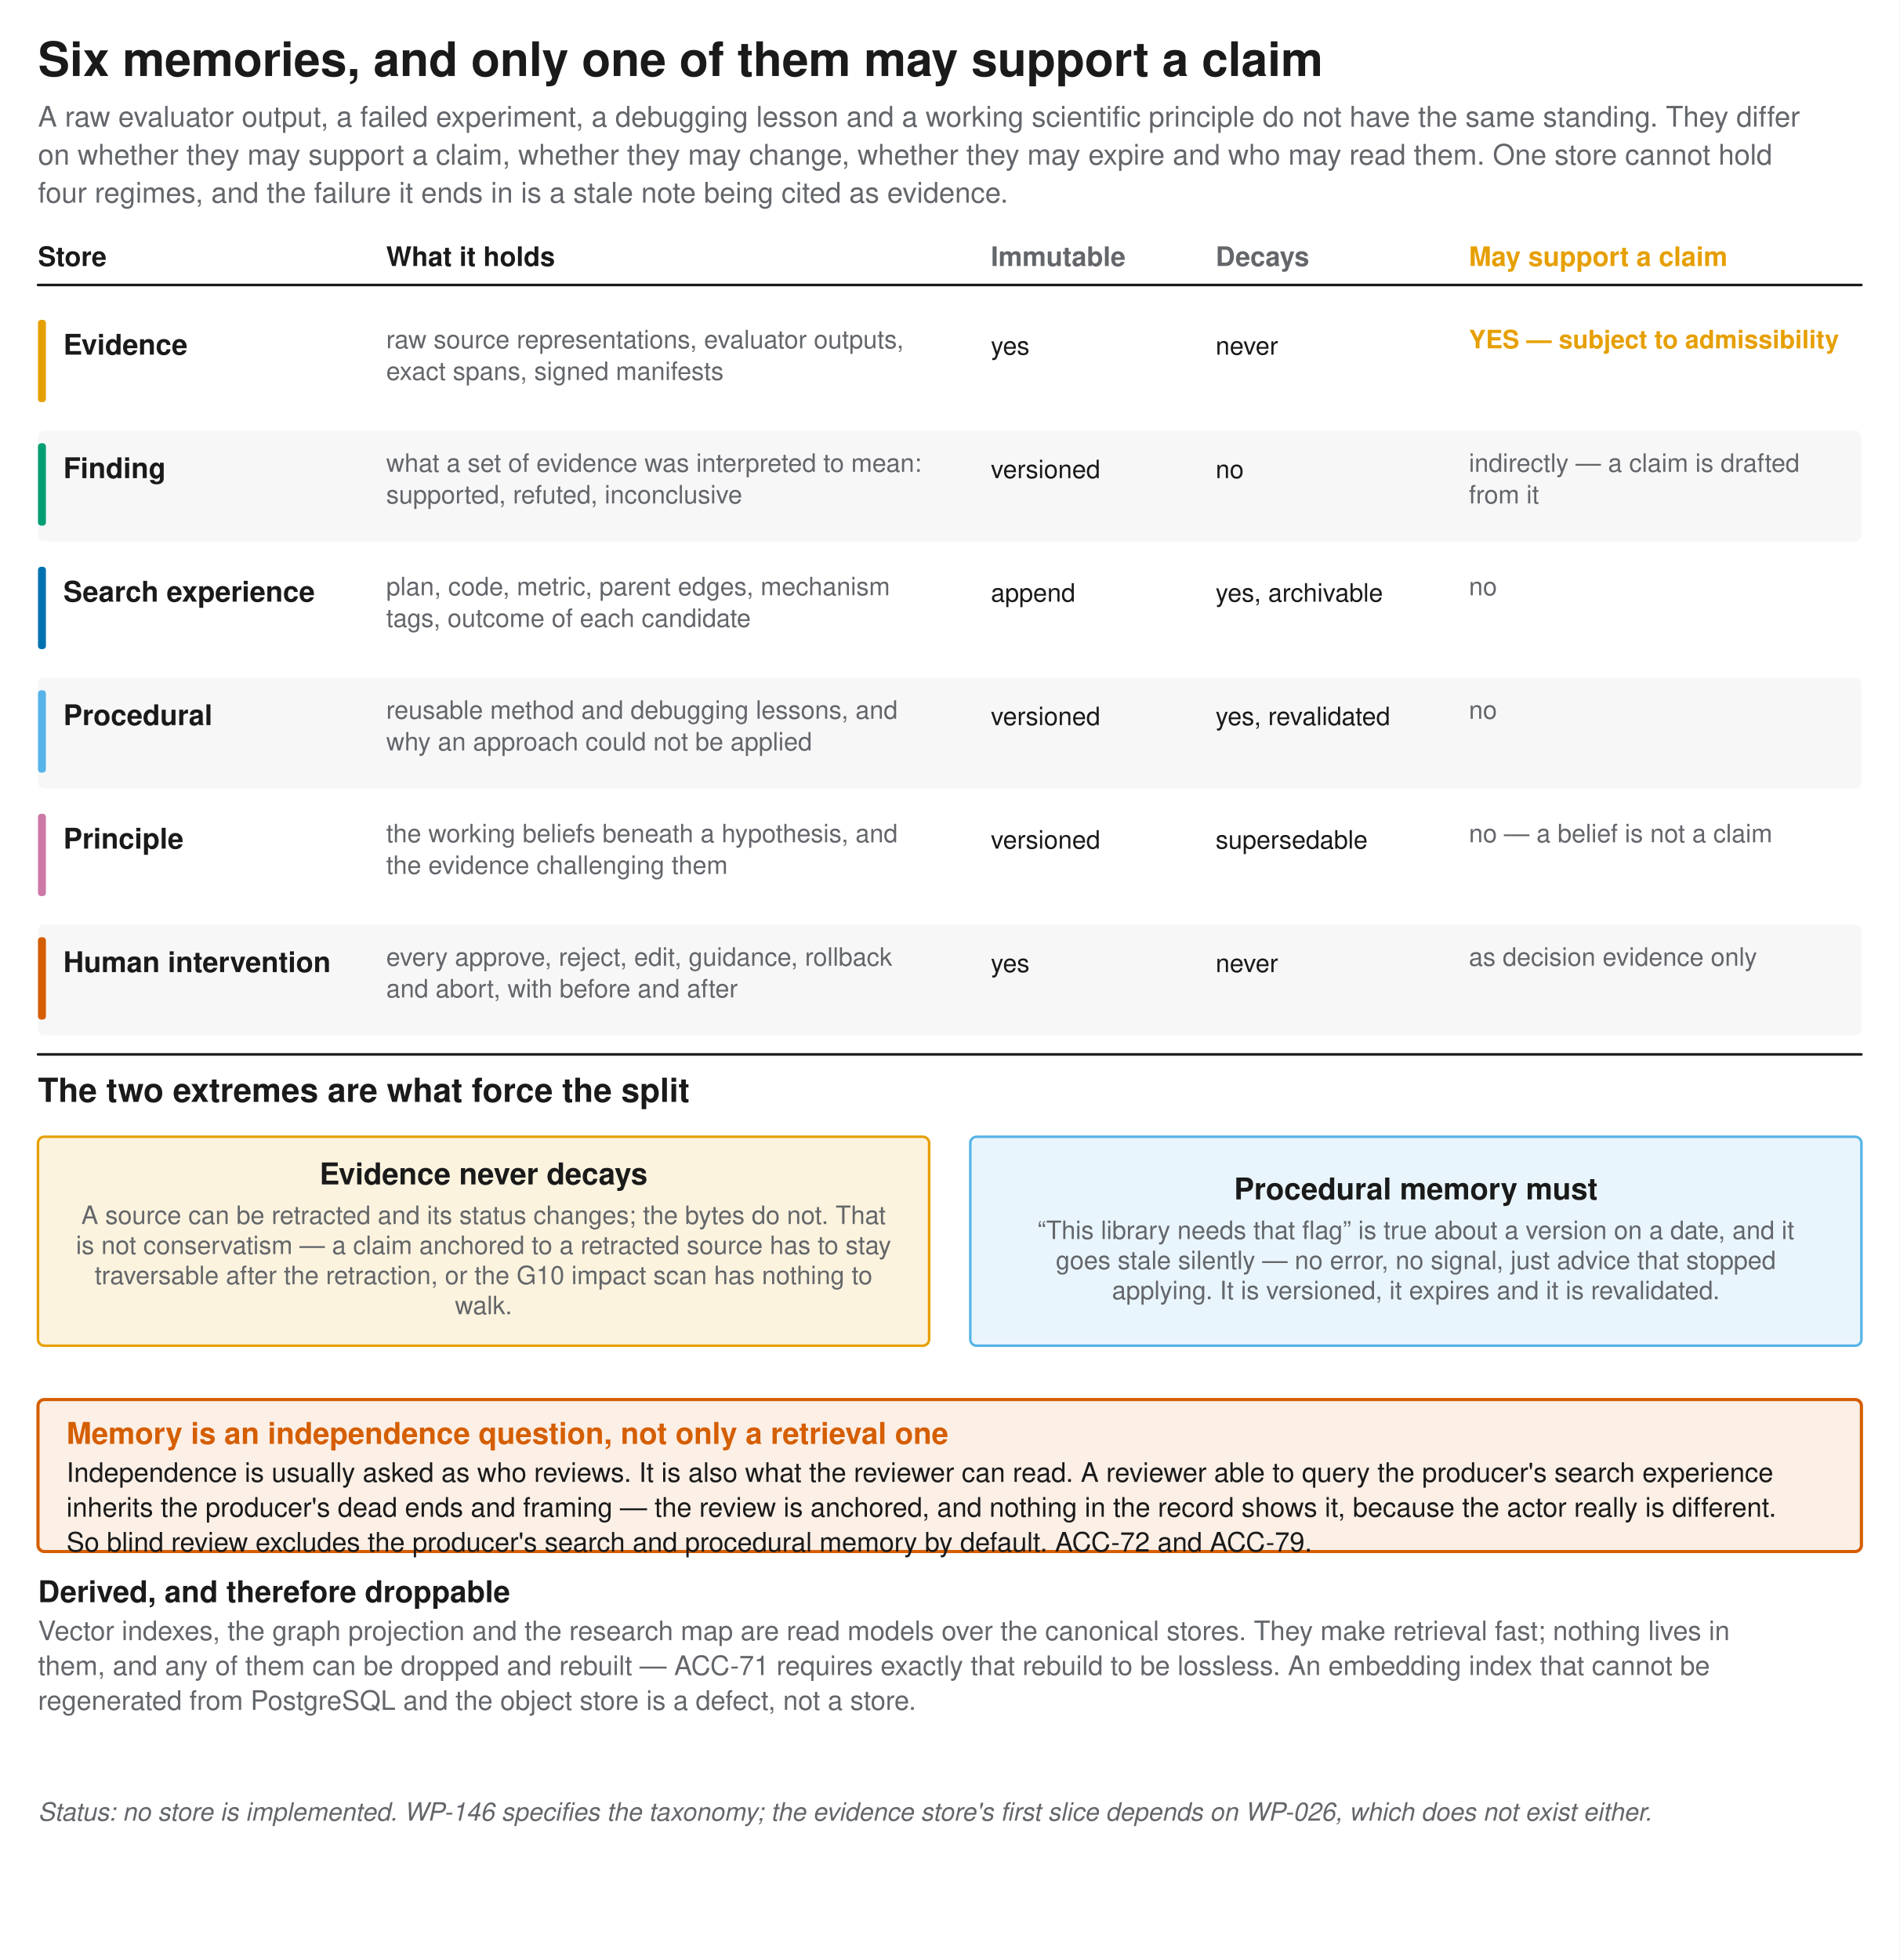
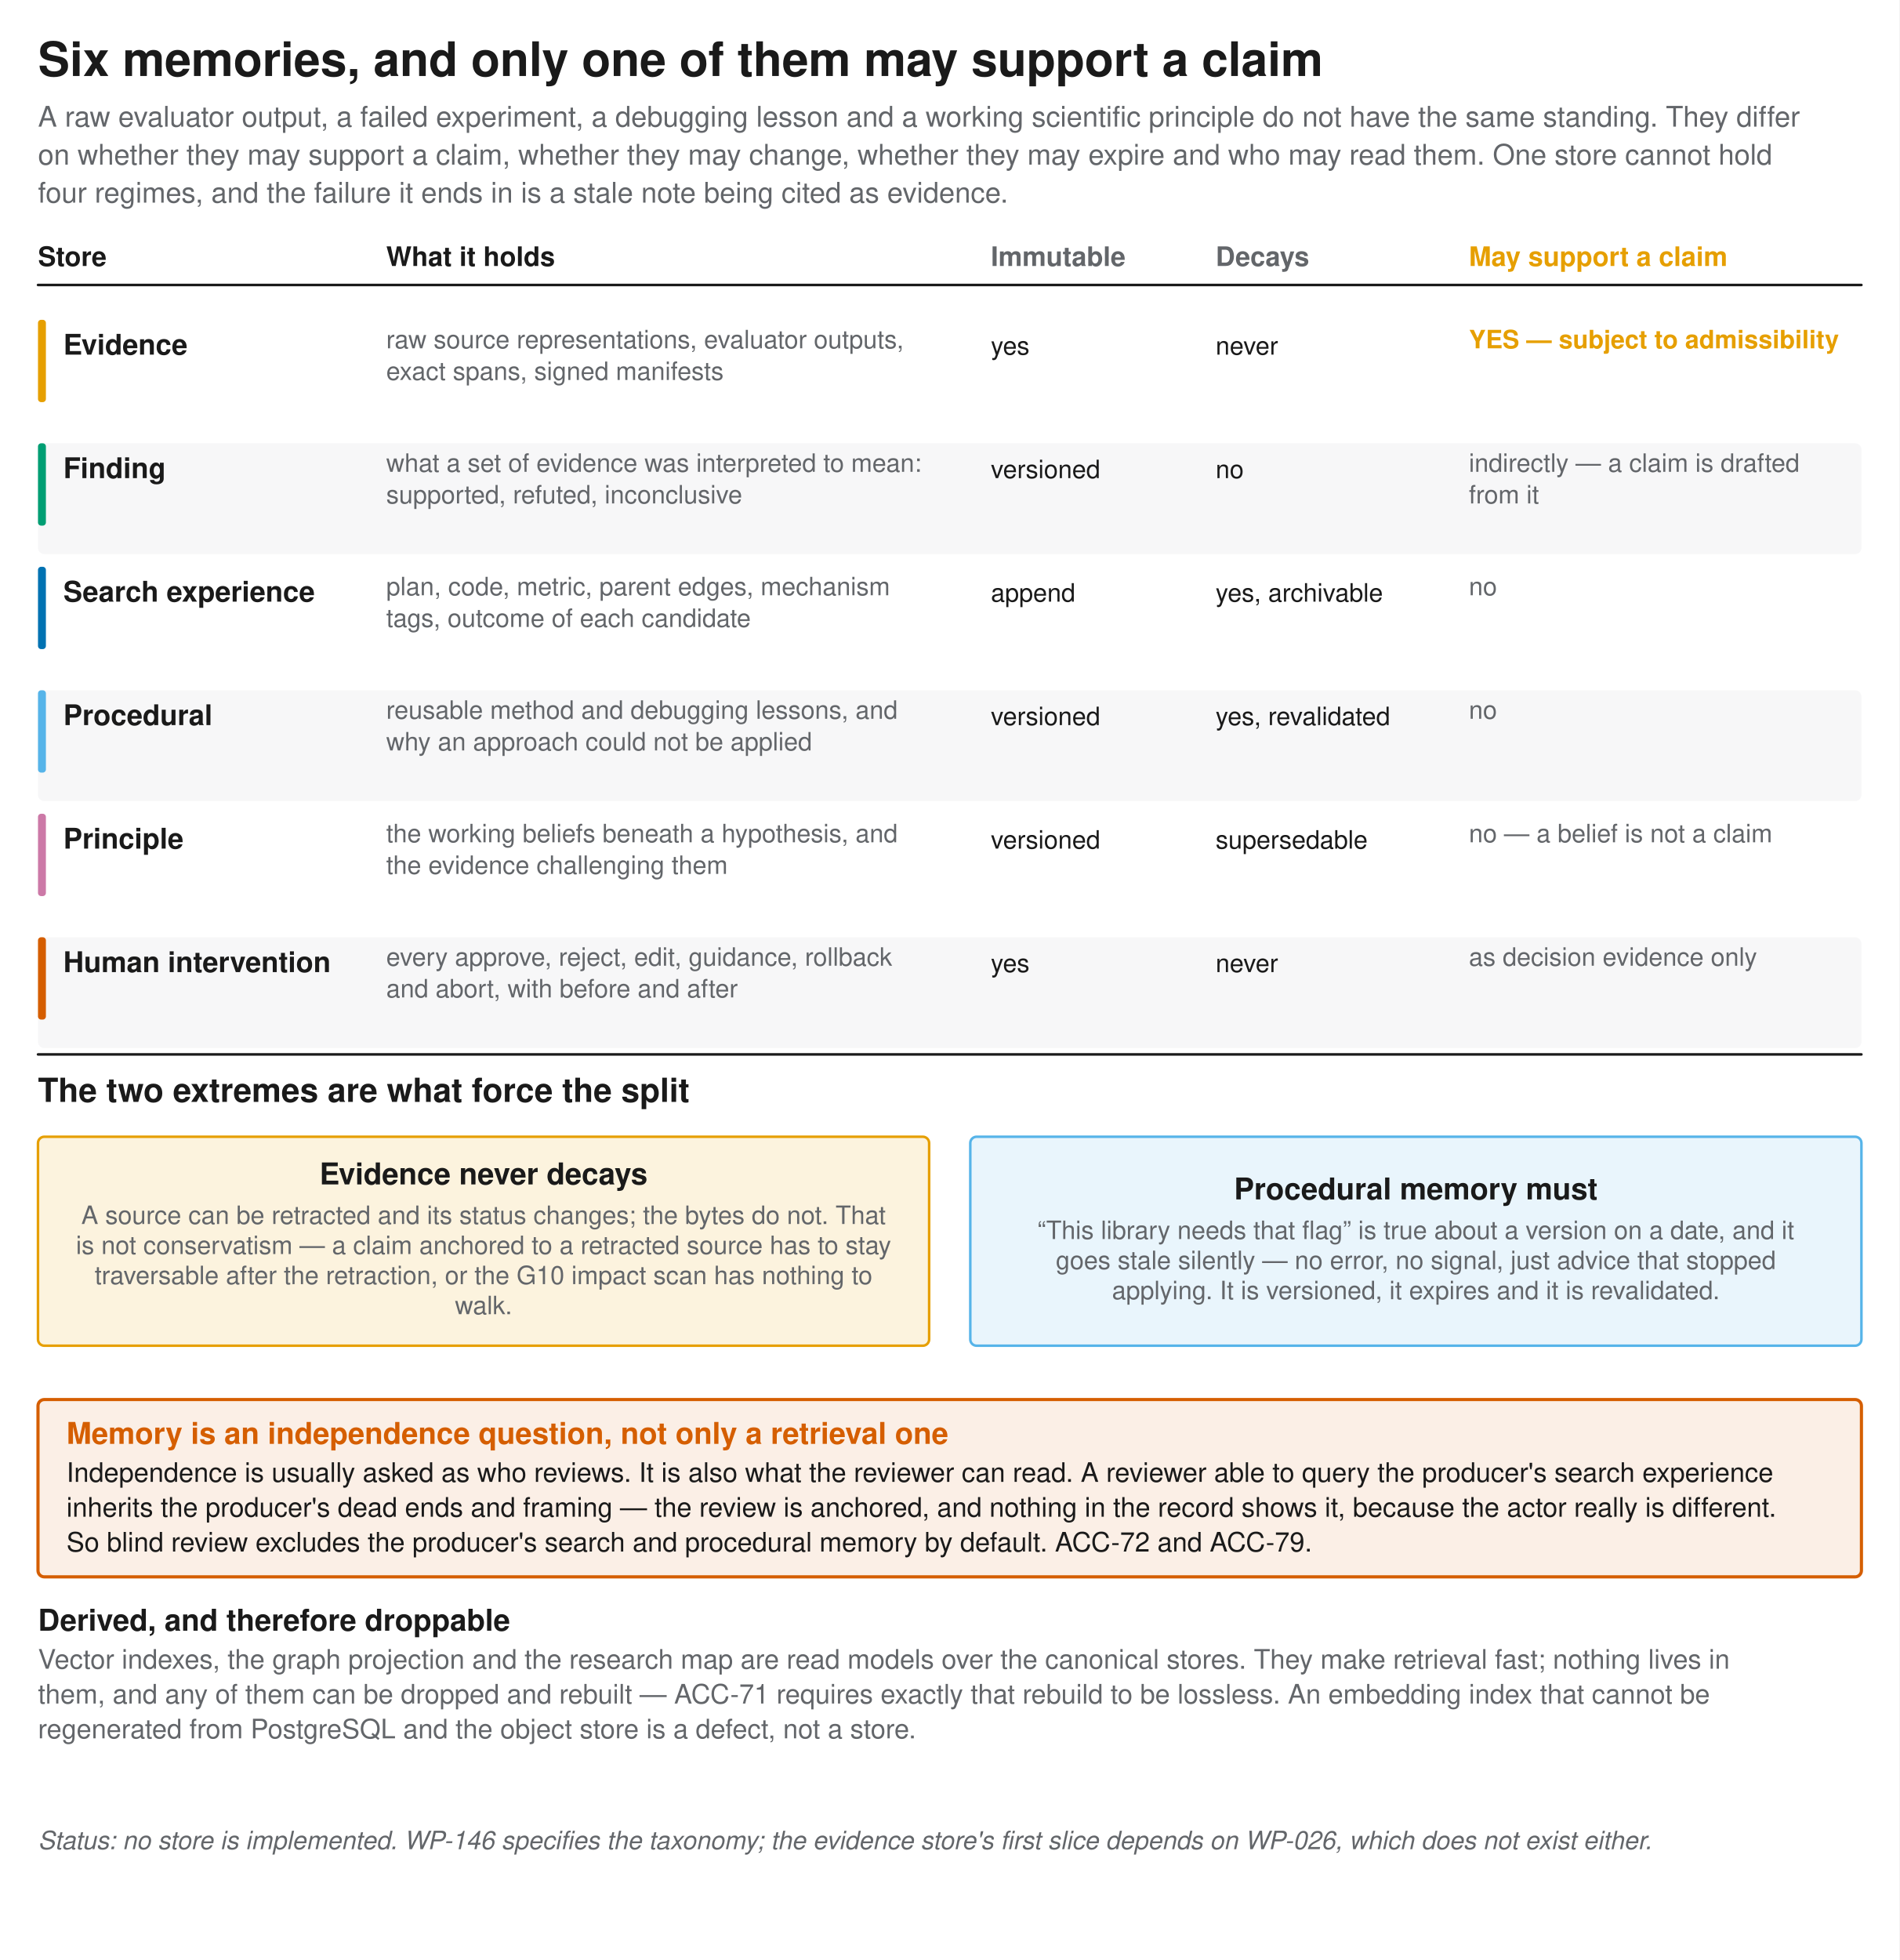
<svg xmlns="http://www.w3.org/2000/svg" viewBox="0 0 1200 1238" width="100%" role="img">
  <defs>
    <marker id="arrow" viewBox="0 0 10 10" refX="9" refY="5" markerWidth="7" markerHeight="7" orient="auto-start-reverse">
      <path d="M 0 1 L 9 5 L 0 9 z" fill="context-stroke" />
    </marker>
    <marker id="arrowsm" viewBox="0 0 10 10" refX="9" refY="5" markerWidth="5.5" markerHeight="5.5" orient="auto-start-reverse">
      <path d="M 0 1.5 L 9 5 L 0 8.5 z" fill="context-stroke" />
    </marker>
    <pattern id="hatch" width="7" height="7" patternTransform="rotate(45)" patternUnits="userSpaceOnUse">
      <line x1="0" y1="0" x2="0" y2="7" stroke="#C8C8C8" stroke-width="2.2" />
    </pattern>
  </defs>
  <rect width="1200" height="1238" fill="#FFFFFF" />
  <text x="24.0" y="48.0" font-family="Helvetica, Arial, 'Liberation Sans', 'DejaVu Sans', sans-serif" font-size="30" font-weight="700" font-style="normal" fill="#1A1A1A" text-anchor="start">Six memories, and only one of them may support a claim</text>
  <text x="24.0" y="80.0" font-family="Helvetica, Arial, 'Liberation Sans', 'DejaVu Sans', sans-serif" font-size="18" font-weight="400" font-style="normal" fill="#63666A" text-anchor="start">A raw evaluator output, a failed experiment, a debugging lesson and a working scientific principle do not have the same standing. They differ</text>
  <text x="24.0" y="104.0" font-family="Helvetica, Arial, 'Liberation Sans', 'DejaVu Sans', sans-serif" font-size="18" font-weight="400" font-style="normal" fill="#63666A" text-anchor="start">on whether they may support a claim, whether they may change, whether they may expire and who may read them. One store cannot hold</text>
  <text x="24.0" y="128.0" font-family="Helvetica, Arial, 'Liberation Sans', 'DejaVu Sans', sans-serif" font-size="18" font-weight="400" font-style="normal" fill="#63666A" text-anchor="start">four regimes, and the failure it ends in is a stale note being cited as evidence.</text>
  <text x="24.0" y="168.0" font-family="Helvetica, Arial, 'Liberation Sans', 'DejaVu Sans', sans-serif" font-size="17" font-weight="700" font-style="normal" fill="#1A1A1A" text-anchor="start">Store</text>
  <text x="244.0" y="168.0" font-family="Helvetica, Arial, 'Liberation Sans', 'DejaVu Sans', sans-serif" font-size="17" font-weight="700" font-style="normal" fill="#1A1A1A" text-anchor="start">What it holds</text>
  <text x="626.0" y="168.0" font-family="Helvetica, Arial, 'Liberation Sans', 'DejaVu Sans', sans-serif" font-size="17" font-weight="700" font-style="normal" fill="#63666A" text-anchor="start">Immutable</text>
  <text x="768.0" y="168.0" font-family="Helvetica, Arial, 'Liberation Sans', 'DejaVu Sans', sans-serif" font-size="17" font-weight="700" font-style="normal" fill="#63666A" text-anchor="start">Decays</text>
  <text x="928.0" y="168.0" font-family="Helvetica, Arial, 'Liberation Sans', 'DejaVu Sans', sans-serif" font-size="17" font-weight="700" font-style="normal" fill="#E69F00" text-anchor="start">May support a claim</text>
  <path d="M 24 180 L 1176 180" fill="none" stroke="#1A1A1A" stroke-width="1.6" stroke-linecap="round" stroke-linejoin="round" />
  <rect x="24.0" y="202.0" width="5.0" height="52.0" rx="2" fill="#E69F00" stroke="none" stroke-width="0" />
  <text x="40.0" y="224.0" font-family="Helvetica, Arial, 'Liberation Sans', 'DejaVu Sans', sans-serif" font-size="18" font-weight="600" font-style="normal" fill="#1A1A1A" text-anchor="start">Evidence</text>
  <text x="244.0" y="220.0" font-family="Helvetica, Arial, 'Liberation Sans', 'DejaVu Sans', sans-serif" font-size="16" font-weight="400" font-style="normal" fill="#63666A" text-anchor="start">raw source representations, evaluator outputs,</text>
  <text x="244.0" y="240.0" font-family="Helvetica, Arial, 'Liberation Sans', 'DejaVu Sans', sans-serif" font-size="16" font-weight="400" font-style="normal" fill="#63666A" text-anchor="start">exact spans, signed manifests</text>
  <text x="626.0" y="224.0" font-family="Helvetica, Arial, 'Liberation Sans', 'DejaVu Sans', sans-serif" font-size="16" font-weight="400" font-style="normal" fill="#1A1A1A" text-anchor="start">yes</text>
  <text x="768.0" y="224.0" font-family="Helvetica, Arial, 'Liberation Sans', 'DejaVu Sans', sans-serif" font-size="16" font-weight="400" font-style="normal" fill="#1A1A1A" text-anchor="start">never</text>
  <text x="928.0" y="220.0" font-family="Helvetica, Arial, 'Liberation Sans', 'DejaVu Sans', sans-serif" font-size="16" font-weight="700" font-style="normal" fill="#E69F00" text-anchor="start">YES — subject to admissibility</text>
-   <rect x="24.0" y="272.0" width="1152.0" height="70.0" rx="4" fill="#f7f7f8" stroke="none" stroke-width="0" />
+   <rect x="24.0" y="280.0" width="1152.0" height="70.0" rx="4" fill="#f7f7f8" stroke="none" stroke-width="0" />
  <rect x="24.0" y="280.0" width="5.0" height="52.0" rx="2" fill="#009E73" stroke="none" stroke-width="0" />
  <text x="40.0" y="302.0" font-family="Helvetica, Arial, 'Liberation Sans', 'DejaVu Sans', sans-serif" font-size="18" font-weight="600" font-style="normal" fill="#1A1A1A" text-anchor="start">Finding</text>
  <text x="244.0" y="298.0" font-family="Helvetica, Arial, 'Liberation Sans', 'DejaVu Sans', sans-serif" font-size="16" font-weight="400" font-style="normal" fill="#63666A" text-anchor="start">what a set of evidence was interpreted to mean:</text>
  <text x="244.0" y="318.0" font-family="Helvetica, Arial, 'Liberation Sans', 'DejaVu Sans', sans-serif" font-size="16" font-weight="400" font-style="normal" fill="#63666A" text-anchor="start">supported, refuted, inconclusive</text>
  <text x="626.0" y="302.0" font-family="Helvetica, Arial, 'Liberation Sans', 'DejaVu Sans', sans-serif" font-size="16" font-weight="400" font-style="normal" fill="#1A1A1A" text-anchor="start">versioned</text>
  <text x="768.0" y="302.0" font-family="Helvetica, Arial, 'Liberation Sans', 'DejaVu Sans', sans-serif" font-size="16" font-weight="400" font-style="normal" fill="#1A1A1A" text-anchor="start">no</text>
  <text x="928.0" y="298.0" font-family="Helvetica, Arial, 'Liberation Sans', 'DejaVu Sans', sans-serif" font-size="16" font-weight="400" font-style="normal" fill="#63666A" text-anchor="start">indirectly — a claim is drafted</text>
  <text x="928.0" y="318.0" font-family="Helvetica, Arial, 'Liberation Sans', 'DejaVu Sans', sans-serif" font-size="16" font-weight="400" font-style="normal" fill="#63666A" text-anchor="start">from it</text>
  <rect x="24.0" y="358.0" width="5.0" height="52.0" rx="2" fill="#0072B2" stroke="none" stroke-width="0" />
  <text x="40.0" y="380.0" font-family="Helvetica, Arial, 'Liberation Sans', 'DejaVu Sans', sans-serif" font-size="18" font-weight="600" font-style="normal" fill="#1A1A1A" text-anchor="start">Search experience</text>
  <text x="244.0" y="376.0" font-family="Helvetica, Arial, 'Liberation Sans', 'DejaVu Sans', sans-serif" font-size="16" font-weight="400" font-style="normal" fill="#63666A" text-anchor="start">plan, code, metric, parent edges, mechanism</text>
  <text x="244.0" y="396.0" font-family="Helvetica, Arial, 'Liberation Sans', 'DejaVu Sans', sans-serif" font-size="16" font-weight="400" font-style="normal" fill="#63666A" text-anchor="start">tags, outcome of each candidate</text>
  <text x="626.0" y="380.0" font-family="Helvetica, Arial, 'Liberation Sans', 'DejaVu Sans', sans-serif" font-size="16" font-weight="400" font-style="normal" fill="#1A1A1A" text-anchor="start">append</text>
  <text x="768.0" y="380.0" font-family="Helvetica, Arial, 'Liberation Sans', 'DejaVu Sans', sans-serif" font-size="16" font-weight="400" font-style="normal" fill="#1A1A1A" text-anchor="start">yes, archivable</text>
  <text x="928.0" y="376.0" font-family="Helvetica, Arial, 'Liberation Sans', 'DejaVu Sans', sans-serif" font-size="16" font-weight="400" font-style="normal" fill="#63666A" text-anchor="start">no</text>
-   <rect x="24.0" y="428.0" width="1152.0" height="70.0" rx="4" fill="#f7f7f8" stroke="none" stroke-width="0" />
+   <rect x="24.0" y="436.0" width="1152.0" height="70.0" rx="4" fill="#f7f7f8" stroke="none" stroke-width="0" />
  <rect x="24.0" y="436.0" width="5.0" height="52.0" rx="2" fill="#56B4E9" stroke="none" stroke-width="0" />
  <text x="40.0" y="458.0" font-family="Helvetica, Arial, 'Liberation Sans', 'DejaVu Sans', sans-serif" font-size="18" font-weight="600" font-style="normal" fill="#1A1A1A" text-anchor="start">Procedural</text>
  <text x="244.0" y="454.0" font-family="Helvetica, Arial, 'Liberation Sans', 'DejaVu Sans', sans-serif" font-size="16" font-weight="400" font-style="normal" fill="#63666A" text-anchor="start">reusable method and debugging lessons, and</text>
  <text x="244.0" y="474.0" font-family="Helvetica, Arial, 'Liberation Sans', 'DejaVu Sans', sans-serif" font-size="16" font-weight="400" font-style="normal" fill="#63666A" text-anchor="start">why an approach could not be applied</text>
  <text x="626.0" y="458.0" font-family="Helvetica, Arial, 'Liberation Sans', 'DejaVu Sans', sans-serif" font-size="16" font-weight="400" font-style="normal" fill="#1A1A1A" text-anchor="start">versioned</text>
  <text x="768.0" y="458.0" font-family="Helvetica, Arial, 'Liberation Sans', 'DejaVu Sans', sans-serif" font-size="16" font-weight="400" font-style="normal" fill="#1A1A1A" text-anchor="start">yes, revalidated</text>
  <text x="928.0" y="454.0" font-family="Helvetica, Arial, 'Liberation Sans', 'DejaVu Sans', sans-serif" font-size="16" font-weight="400" font-style="normal" fill="#63666A" text-anchor="start">no</text>
  <rect x="24.0" y="514.0" width="5.0" height="52.0" rx="2" fill="#CC79A7" stroke="none" stroke-width="0" />
  <text x="40.0" y="536.0" font-family="Helvetica, Arial, 'Liberation Sans', 'DejaVu Sans', sans-serif" font-size="18" font-weight="600" font-style="normal" fill="#1A1A1A" text-anchor="start">Principle</text>
  <text x="244.0" y="532.0" font-family="Helvetica, Arial, 'Liberation Sans', 'DejaVu Sans', sans-serif" font-size="16" font-weight="400" font-style="normal" fill="#63666A" text-anchor="start">the working beliefs beneath a hypothesis, and</text>
  <text x="244.0" y="552.0" font-family="Helvetica, Arial, 'Liberation Sans', 'DejaVu Sans', sans-serif" font-size="16" font-weight="400" font-style="normal" fill="#63666A" text-anchor="start">the evidence challenging them</text>
  <text x="626.0" y="536.0" font-family="Helvetica, Arial, 'Liberation Sans', 'DejaVu Sans', sans-serif" font-size="16" font-weight="400" font-style="normal" fill="#1A1A1A" text-anchor="start">versioned</text>
  <text x="768.0" y="536.0" font-family="Helvetica, Arial, 'Liberation Sans', 'DejaVu Sans', sans-serif" font-size="16" font-weight="400" font-style="normal" fill="#1A1A1A" text-anchor="start">supersedable</text>
  <text x="928.0" y="532.0" font-family="Helvetica, Arial, 'Liberation Sans', 'DejaVu Sans', sans-serif" font-size="16" font-weight="400" font-style="normal" fill="#63666A" text-anchor="start">no — a belief is not a claim</text>
-   <rect x="24.0" y="584.0" width="1152.0" height="70.0" rx="4" fill="#f7f7f8" stroke="none" stroke-width="0" />
+   <rect x="24.0" y="592.0" width="1152.0" height="70.0" rx="4" fill="#f7f7f8" stroke="none" stroke-width="0" />
  <rect x="24.0" y="592.0" width="5.0" height="52.0" rx="2" fill="#D55E00" stroke="none" stroke-width="0" />
  <text x="40.0" y="614.0" font-family="Helvetica, Arial, 'Liberation Sans', 'DejaVu Sans', sans-serif" font-size="18" font-weight="600" font-style="normal" fill="#1A1A1A" text-anchor="start">Human intervention</text>
  <text x="244.0" y="610.0" font-family="Helvetica, Arial, 'Liberation Sans', 'DejaVu Sans', sans-serif" font-size="16" font-weight="400" font-style="normal" fill="#63666A" text-anchor="start">every approve, reject, edit, guidance, rollback</text>
  <text x="244.0" y="630.0" font-family="Helvetica, Arial, 'Liberation Sans', 'DejaVu Sans', sans-serif" font-size="16" font-weight="400" font-style="normal" fill="#63666A" text-anchor="start">and abort, with before and after</text>
  <text x="626.0" y="614.0" font-family="Helvetica, Arial, 'Liberation Sans', 'DejaVu Sans', sans-serif" font-size="16" font-weight="400" font-style="normal" fill="#1A1A1A" text-anchor="start">yes</text>
  <text x="768.0" y="614.0" font-family="Helvetica, Arial, 'Liberation Sans', 'DejaVu Sans', sans-serif" font-size="16" font-weight="400" font-style="normal" fill="#1A1A1A" text-anchor="start">never</text>
  <text x="928.0" y="610.0" font-family="Helvetica, Arial, 'Liberation Sans', 'DejaVu Sans', sans-serif" font-size="16" font-weight="400" font-style="normal" fill="#63666A" text-anchor="start">as decision evidence only</text>
  <path d="M 24 666 L 1176 666" fill="none" stroke="#1A1A1A" stroke-width="1.6" stroke-linecap="round" stroke-linejoin="round" />
  <text x="24.0" y="696.0" font-family="Helvetica, Arial, 'Liberation Sans', 'DejaVu Sans', sans-serif" font-size="21" font-weight="700" font-style="normal" fill="#1A1A1A" text-anchor="start">The two extremes are what force the split</text>
  <rect x="24.0" y="718.0" width="563.0" height="132.0" rx="4" fill="#fcf3de" stroke="#E69F00" stroke-width="1.6" />
  <text x="305.5" y="748.1" font-family="Helvetica, Arial, 'Liberation Sans', 'DejaVu Sans', sans-serif" font-size="19" font-weight="600" font-style="normal" fill="#1A1A1A" text-anchor="middle">Evidence never decays</text>
  <text x="305.5" y="773.1" font-family="Helvetica, Arial, 'Liberation Sans', 'DejaVu Sans', sans-serif" font-size="16" font-weight="400" font-style="normal" fill="#63666A" text-anchor="middle">A source can be retracted and its status changes; the bytes do not. That</text>
  <text x="305.5" y="792.1" font-family="Helvetica, Arial, 'Liberation Sans', 'DejaVu Sans', sans-serif" font-size="16" font-weight="400" font-style="normal" fill="#63666A" text-anchor="middle">is not conservatism — a claim anchored to a retracted source has to stay</text>
  <text x="305.5" y="811.1" font-family="Helvetica, Arial, 'Liberation Sans', 'DejaVu Sans', sans-serif" font-size="16" font-weight="400" font-style="normal" fill="#63666A" text-anchor="middle">traversable after the retraction, or the G10 impact scan has nothing to</text>
  <text x="305.5" y="830.1" font-family="Helvetica, Arial, 'Liberation Sans', 'DejaVu Sans', sans-serif" font-size="16" font-weight="400" font-style="normal" fill="#63666A" text-anchor="middle">walk.</text>
  <rect x="613.0" y="718.0" width="563.0" height="132.0" rx="4" fill="#e9f5fc" stroke="#56B4E9" stroke-width="1.6" />
  <text x="894.5" y="757.6" font-family="Helvetica, Arial, 'Liberation Sans', 'DejaVu Sans', sans-serif" font-size="19" font-weight="600" font-style="normal" fill="#1A1A1A" text-anchor="middle">Procedural memory must</text>
  <text x="894.5" y="782.6" font-family="Helvetica, Arial, 'Liberation Sans', 'DejaVu Sans', sans-serif" font-size="16" font-weight="400" font-style="normal" fill="#63666A" text-anchor="middle">“This library needs that flag” is true about a version on a date, and it</text>
  <text x="894.5" y="801.6" font-family="Helvetica, Arial, 'Liberation Sans', 'DejaVu Sans', sans-serif" font-size="16" font-weight="400" font-style="normal" fill="#63666A" text-anchor="middle">goes stale silently — no error, no signal, just advice that stopped</text>
  <text x="894.5" y="820.6" font-family="Helvetica, Arial, 'Liberation Sans', 'DejaVu Sans', sans-serif" font-size="16" font-weight="400" font-style="normal" fill="#63666A" text-anchor="middle">applying. It is versioned, it expires and it is revalidated.</text>
-   <rect x="24.0" y="884.0" width="1152.0" height="96.0" rx="4" fill="#fbefe6" stroke="#D55E00" stroke-width="2.0" />
+   <rect x="24.0" y="884.0" width="1152.0" height="112.0" rx="4" fill="#fbefe6" stroke="#D55E00" stroke-width="2.0" />
  <text x="42.0" y="912.0" font-family="Helvetica, Arial, 'Liberation Sans', 'DejaVu Sans', sans-serif" font-size="19" font-weight="700" font-style="normal" fill="#D55E00" text-anchor="start">Memory is an independence question, not only a retrieval one</text>
  <text x="42.0" y="936.0" font-family="Helvetica, Arial, 'Liberation Sans', 'DejaVu Sans', sans-serif" font-size="17" font-weight="400" font-style="normal" fill="#1A1A1A" text-anchor="start">Independence is usually asked as who reviews. It is also what the reviewer can read. A reviewer able to query the producer's search experience</text>
  <text x="42.0" y="958.0" font-family="Helvetica, Arial, 'Liberation Sans', 'DejaVu Sans', sans-serif" font-size="17" font-weight="400" font-style="normal" fill="#1A1A1A" text-anchor="start">inherits the producer's dead ends and framing — the review is anchored, and nothing in the record shows it, because the actor really is different.</text>
  <text x="42.0" y="980.0" font-family="Helvetica, Arial, 'Liberation Sans', 'DejaVu Sans', sans-serif" font-size="17" font-weight="400" font-style="normal" fill="#1A1A1A" text-anchor="start">So blind review excludes the producer's search and procedural memory by default. ACC-72 and ACC-79.</text>
-   <text x="24.0" y="1012.0" font-family="Helvetica, Arial, 'Liberation Sans', 'DejaVu Sans', sans-serif" font-size="19" font-weight="700" font-style="normal" fill="#1A1A1A" text-anchor="start">Derived, and therefore droppable</text>
-   <text x="24.0" y="1036.0" font-family="Helvetica, Arial, 'Liberation Sans', 'DejaVu Sans', sans-serif" font-size="17" font-weight="400" font-style="normal" fill="#63666A" text-anchor="start">Vector indexes, the graph projection and the research map are read models over the canonical stores. They make retrieval fast; nothing lives in</text>
-   <text x="24.0" y="1058.0" font-family="Helvetica, Arial, 'Liberation Sans', 'DejaVu Sans', sans-serif" font-size="17" font-weight="400" font-style="normal" fill="#63666A" text-anchor="start">them, and any of them can be dropped and rebuilt — ACC-71 requires exactly that rebuild to be lossless. An embedding index that cannot be</text>
-   <text x="24.0" y="1080.0" font-family="Helvetica, Arial, 'Liberation Sans', 'DejaVu Sans', sans-serif" font-size="17" font-weight="400" font-style="normal" fill="#63666A" text-anchor="start">regenerated from PostgreSQL and the object store is a defect, not a store.</text>
-   <text x="24.0" y="1150.0" font-family="Helvetica, Arial, 'Liberation Sans', 'DejaVu Sans', sans-serif" font-size="16" font-weight="400" font-style="italic" fill="#63666A" text-anchor="start">Status: no store is implemented. WP-146 specifies the taxonomy; the evidence store's first slice depends on WP-026, which does not exist either.</text>
+   <text x="24.0" y="1030.0" font-family="Helvetica, Arial, 'Liberation Sans', 'DejaVu Sans', sans-serif" font-size="19" font-weight="700" font-style="normal" fill="#1A1A1A" text-anchor="start">Derived, and therefore droppable</text>
+   <text x="24.0" y="1054.0" font-family="Helvetica, Arial, 'Liberation Sans', 'DejaVu Sans', sans-serif" font-size="17" font-weight="400" font-style="normal" fill="#63666A" text-anchor="start">Vector indexes, the graph projection and the research map are read models over the canonical stores. They make retrieval fast; nothing lives in</text>
+   <text x="24.0" y="1076.0" font-family="Helvetica, Arial, 'Liberation Sans', 'DejaVu Sans', sans-serif" font-size="17" font-weight="400" font-style="normal" fill="#63666A" text-anchor="start">them, and any of them can be dropped and rebuilt — ACC-71 requires exactly that rebuild to be lossless. An embedding index that cannot be</text>
+   <text x="24.0" y="1098.0" font-family="Helvetica, Arial, 'Liberation Sans', 'DejaVu Sans', sans-serif" font-size="17" font-weight="400" font-style="normal" fill="#63666A" text-anchor="start">regenerated from PostgreSQL and the object store is a defect, not a store.</text>
+   <text x="24.0" y="1168.0" font-family="Helvetica, Arial, 'Liberation Sans', 'DejaVu Sans', sans-serif" font-size="16" font-weight="400" font-style="italic" fill="#63666A" text-anchor="start">Status: no store is implemented. WP-146 specifies the taxonomy; the evidence store's first slice depends on WP-026, which does not exist either.</text>
</svg>
